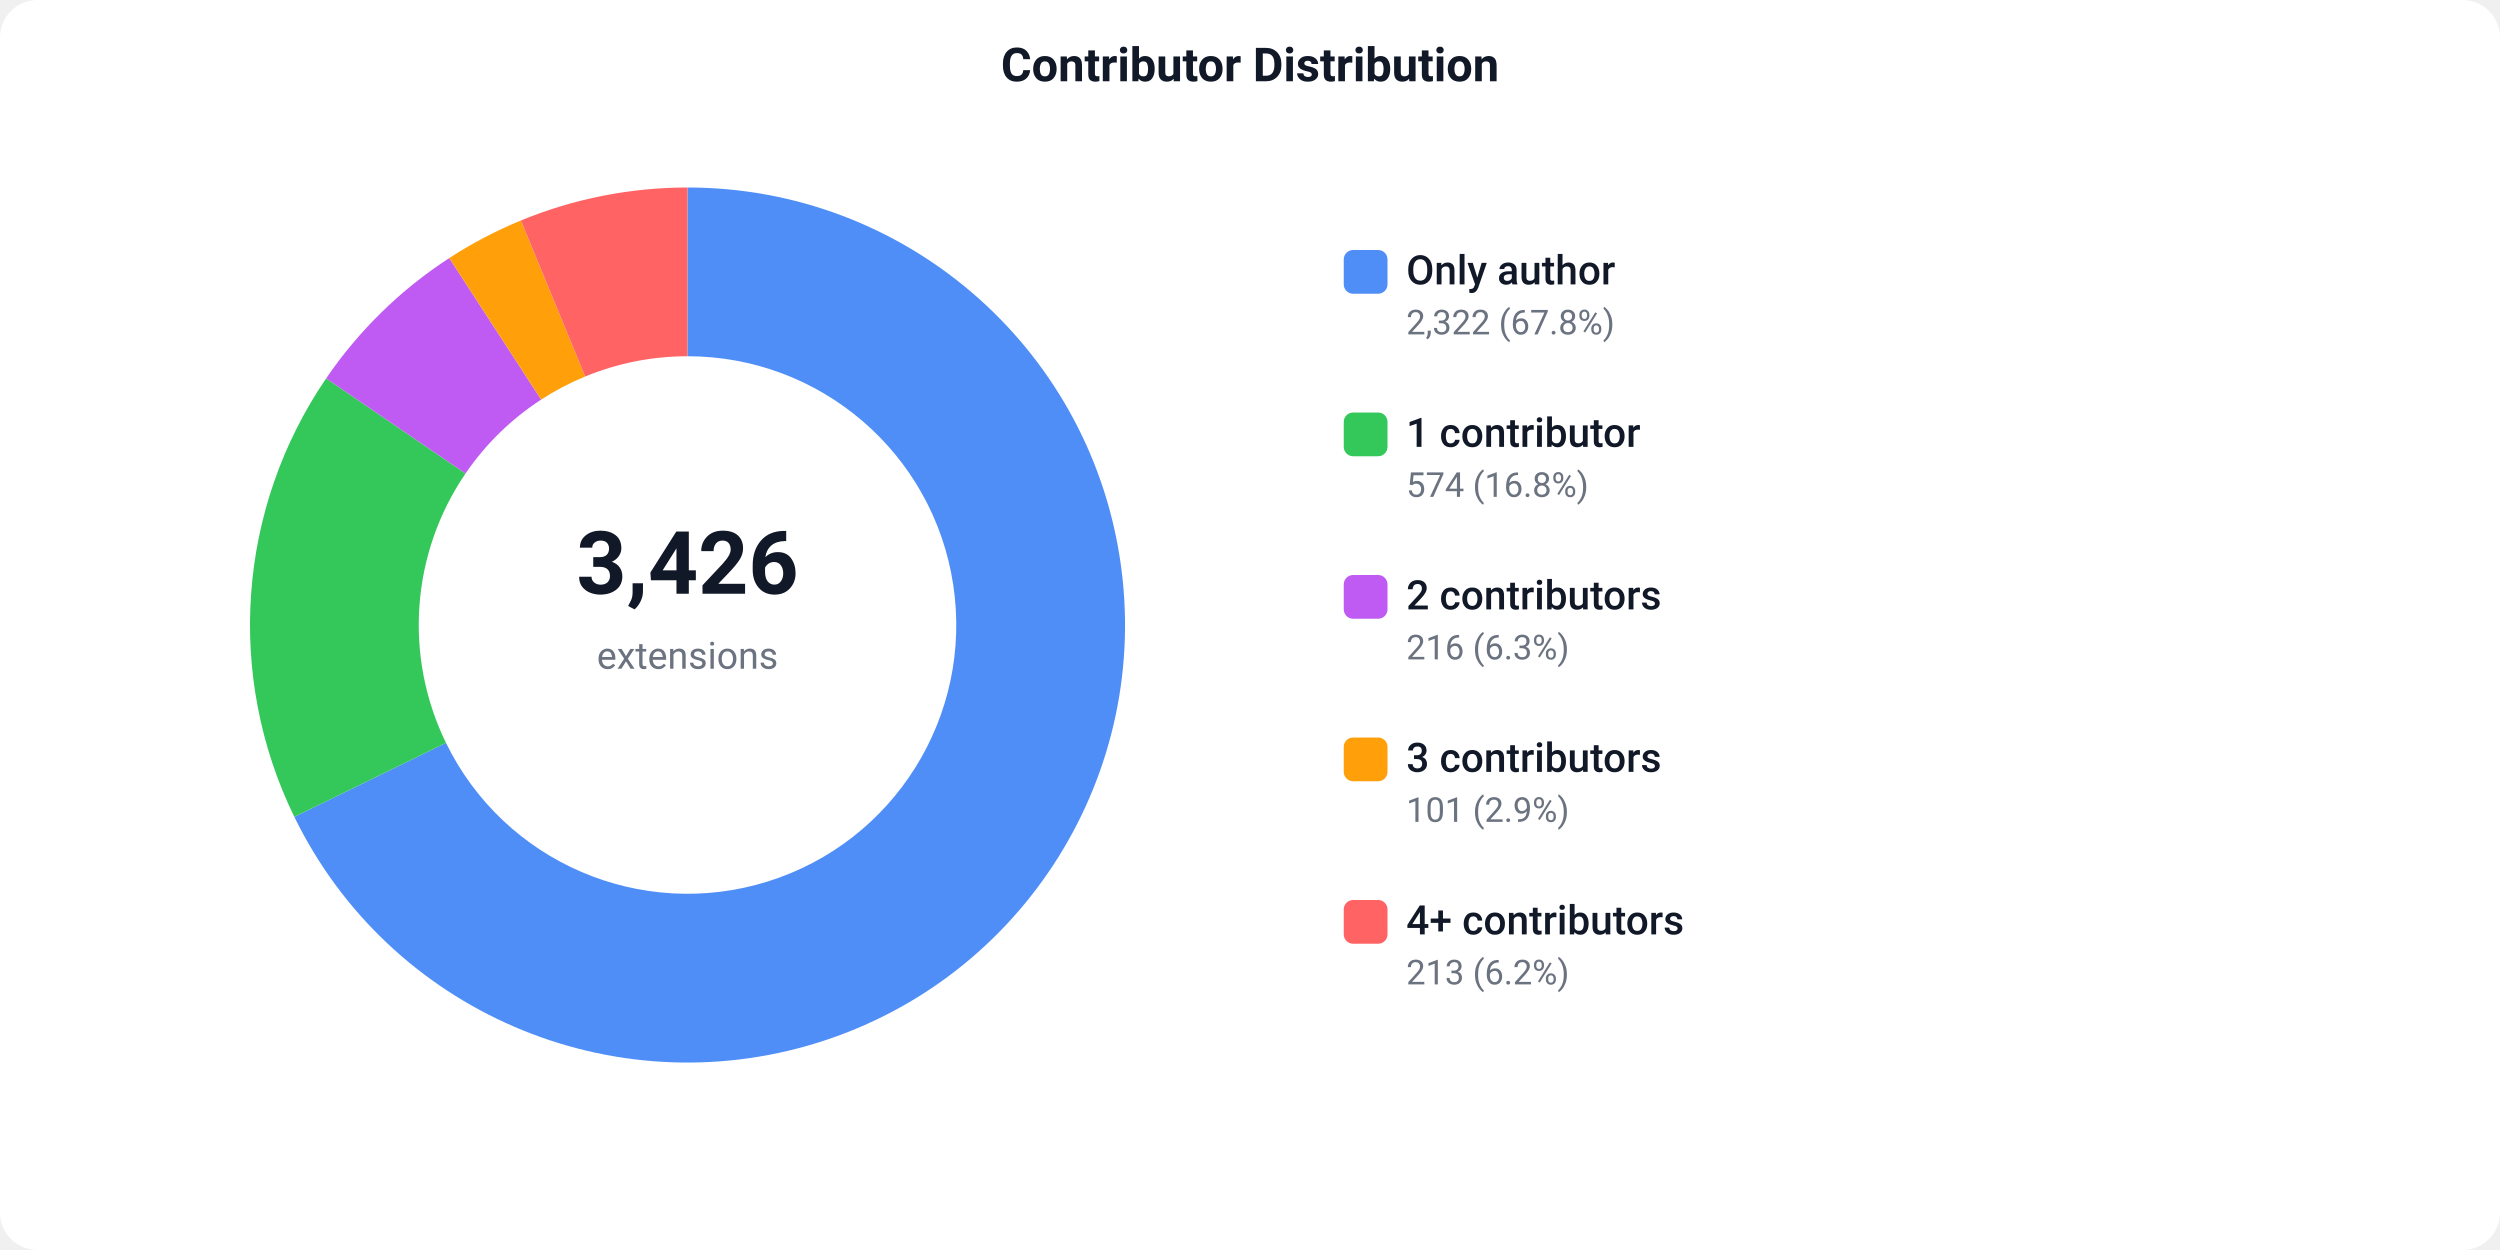
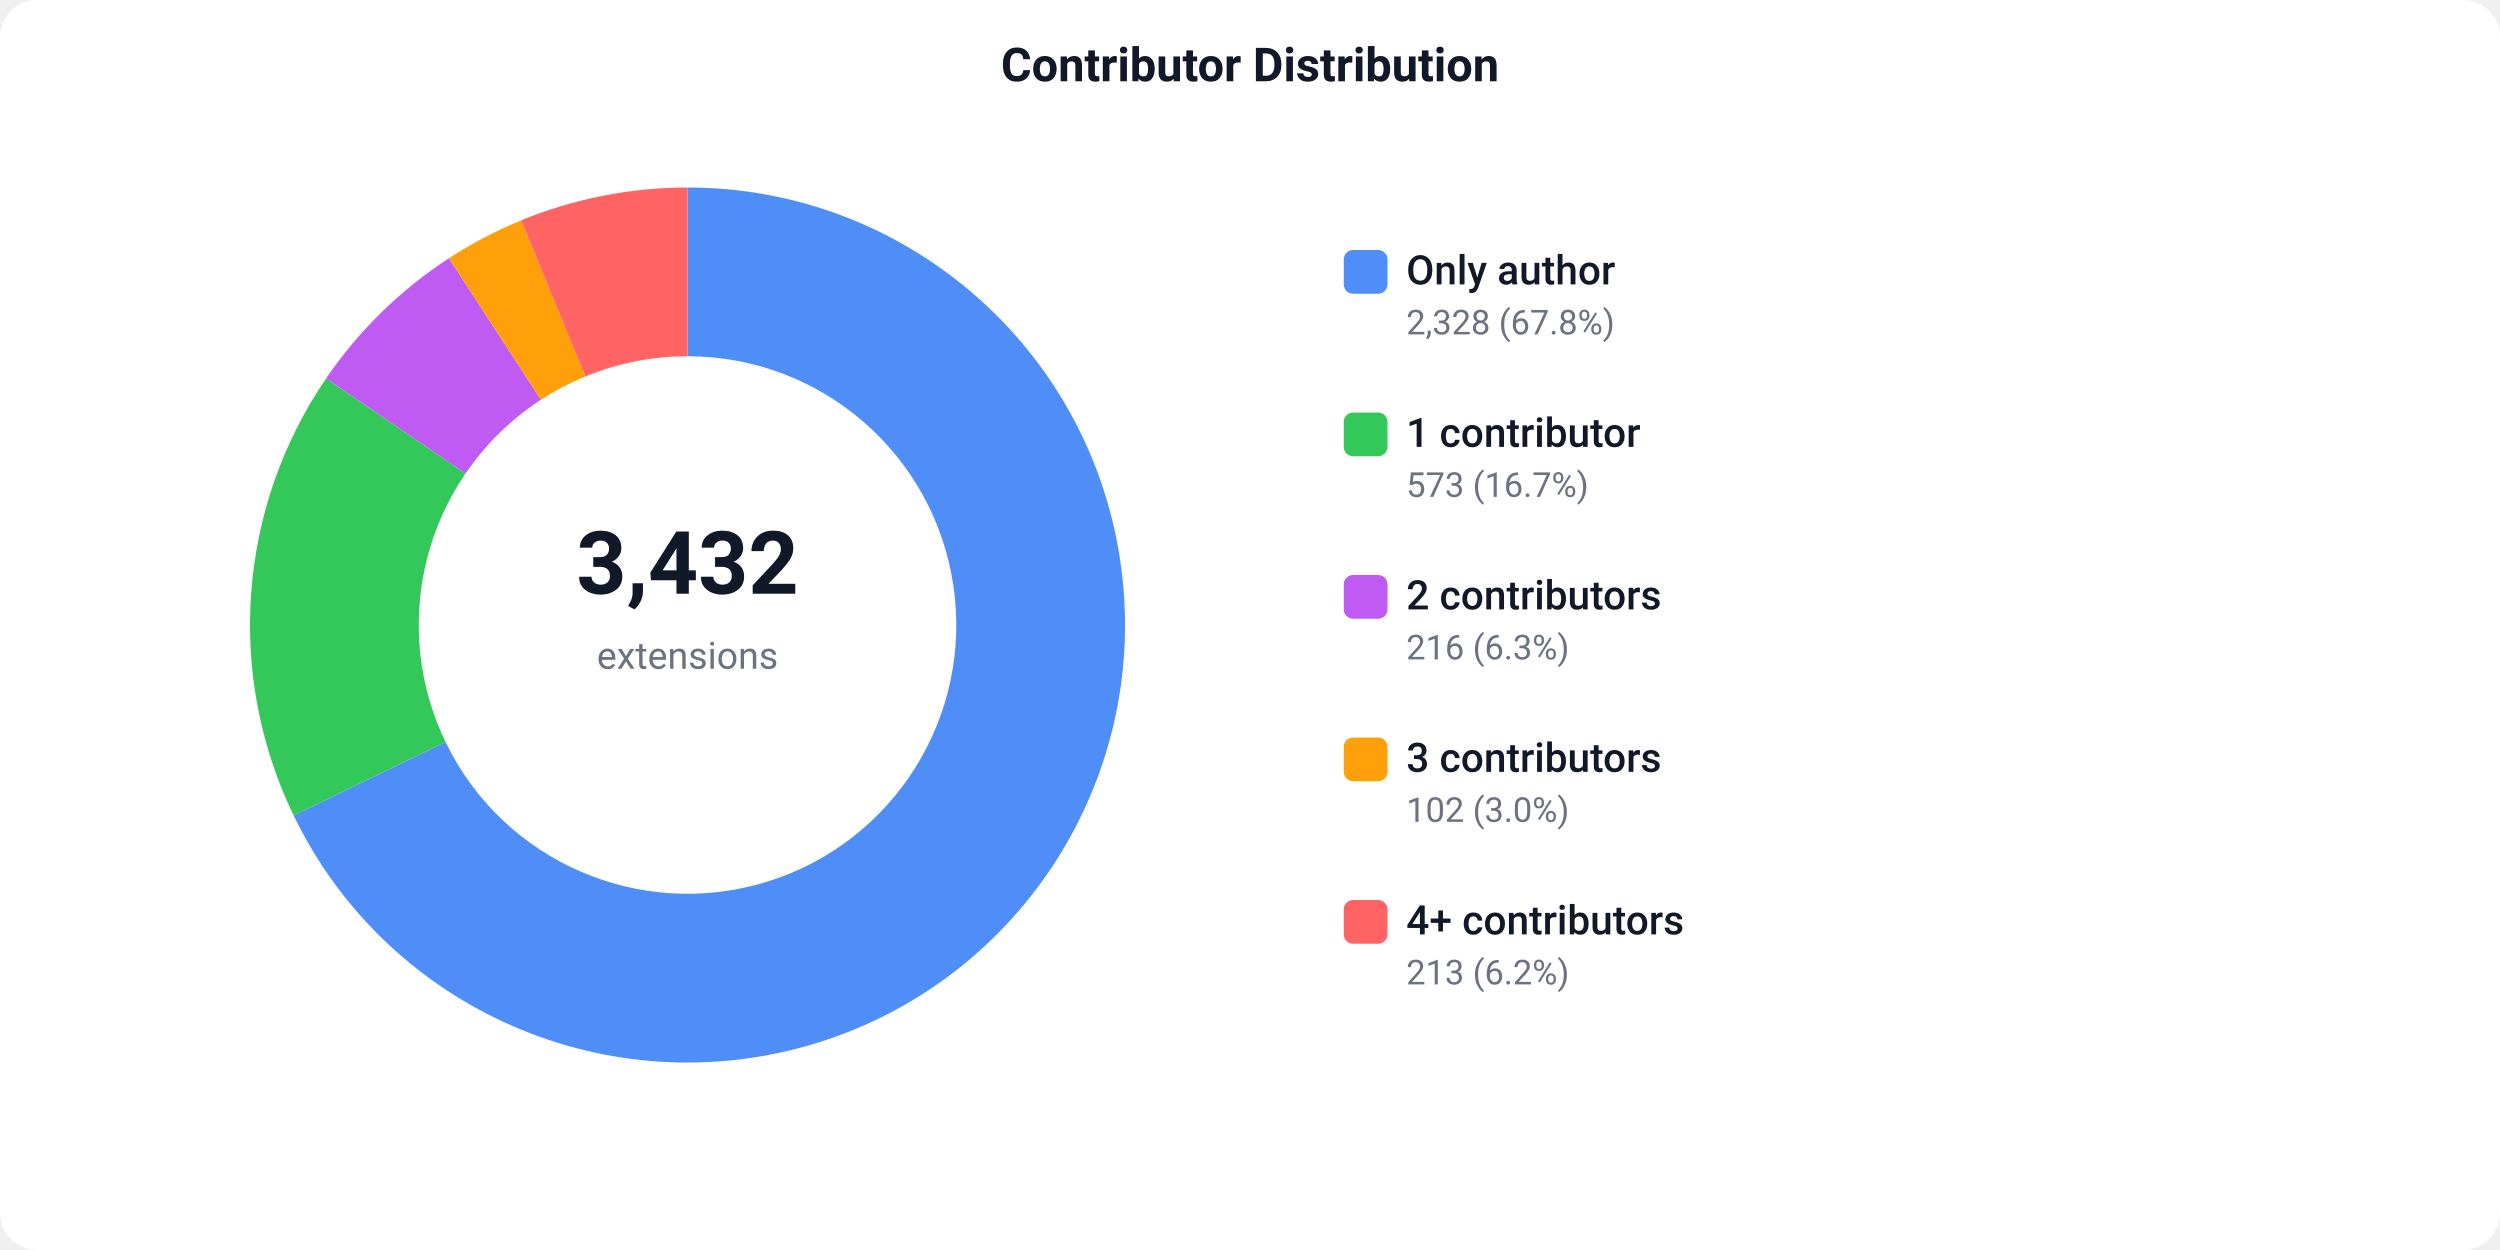
<svg xmlns="http://www.w3.org/2000/svg" width="800" height="400" viewBox="0 0 800 400">
  <defs>
    <style>text { font-family: -apple-system, BlinkMacSystemFont, 'Segoe UI', Roboto, sans-serif; }</style>
  </defs>
  <rect width="800" height="400" fill="#ffffff" rx="12" />
  <text x="400" y="26" text-anchor="middle" font-size="15" font-weight="600" fill="#111827">Contributor Distribution</text>
-   <path d="M 220.00 60.00 A 140 140 0 1 1 94.18 261.39 L 142.71 237.71 A 86 86 0 1 0 220.00 114.00 Z" fill="#4F8EF7" />
-   <path d="M 94.18 261.39 A 140 140 0 0 1 104.36 121.09 L 148.96 151.53 A 86 86 0 0 0 142.71 237.71 Z" fill="#34C759" />
-   <path d="M 104.36 121.09 A 140 140 0 0 1 143.76 82.58 L 173.17 127.87 A 86 86 0 0 0 148.96 151.53 Z" fill="#BF5AF2" />
-   <path d="M 143.76 82.58 A 140 140 0 0 1 166.69 70.55 L 187.25 120.48 A 86 86 0 0 0 173.17 127.87 Z" fill="#FF9F0A" />
-   <path d="M 166.69 70.55 A 140 140 0 0 1 220.00 60.00 L 220.00 114.00 A 86 86 0 0 0 187.25 120.48 Z" fill="#FF6363" />
-   <text x="220" y="190" text-anchor="middle" font-size="28" font-weight="700" fill="#111827">3,426</text>
+   <path d="M 220.00 60.00 A 140 140 0 1 1 93.96 260.94 L 142.58 237.44 A 86 86 0 1 0 220.00 114.00 Z" fill="#4F8EF7" />
+   <path d="M 93.96 260.94 A 140 140 0 0 1 104.35 121.10 L 148.96 151.54 A 86 86 0 0 0 142.58 237.44 Z" fill="#34C759" />
+   <path d="M 104.35 121.10 A 140 140 0 0 1 143.66 82.64 L 173.11 127.91 A 86 86 0 0 0 148.96 151.54 Z" fill="#BF5AF2" />
+   <path d="M 143.66 82.64 A 140 140 0 0 1 166.78 70.51 L 187.31 120.46 A 86 86 0 0 0 173.11 127.91 Z" fill="#FF9F0A" />
+   <path d="M 166.78 70.51 A 140 140 0 0 1 220.00 60.00 L 220.00 114.00 A 86 86 0 0 0 187.31 120.46 Z" fill="#FF6363" />
+   <text x="220" y="190" text-anchor="middle" font-size="28" font-weight="700" fill="#111827">3,432</text>
  <text x="220" y="214" text-anchor="middle" font-size="12" fill="#6b7280">extensions</text>
  <rect x="430" y="80" width="14" height="14" fill="#4F8EF7" rx="3" />
  <text x="450" y="91" font-size="13" font-weight="500" fill="#111827">Only author</text>
-   <text x="450" y="107" font-size="11" fill="#6b7280">2,322 (67.8%)</text>
+   <text x="450" y="107" font-size="11" fill="#6b7280">2,328 (67.8%)</text>
  <rect x="430" y="132" width="14" height="14" fill="#34C759" rx="3" />
  <text x="450" y="143" font-size="13" font-weight="500" fill="#111827">1 contributor</text>
-   <text x="450" y="159" font-size="11" fill="#6b7280">574 (16.8%)</text>
+   <text x="450" y="159" font-size="11" fill="#6b7280">573 (16.7%)</text>
  <rect x="430" y="184" width="14" height="14" fill="#BF5AF2" rx="3" />
  <text x="450" y="195" font-size="13" font-weight="500" fill="#111827">2 contributors</text>
  <text x="450" y="211" font-size="11" fill="#6b7280">216 (6.3%)</text>
  <rect x="430" y="236" width="14" height="14" fill="#FF9F0A" rx="3" />
  <text x="450" y="247" font-size="13" font-weight="500" fill="#111827">3 contributors</text>
-   <text x="450" y="263" font-size="11" fill="#6b7280">101 (2.9%)</text>
+   <text x="450" y="263" font-size="11" fill="#6b7280">102 (3.0%)</text>
  <rect x="430" y="288" width="14" height="14" fill="#FF6363" rx="3" />
  <text x="450" y="299" font-size="13" font-weight="500" fill="#111827">4+ contributors</text>
  <text x="450" y="315" font-size="11" fill="#6b7280">213 (6.2%)</text>
</svg>
